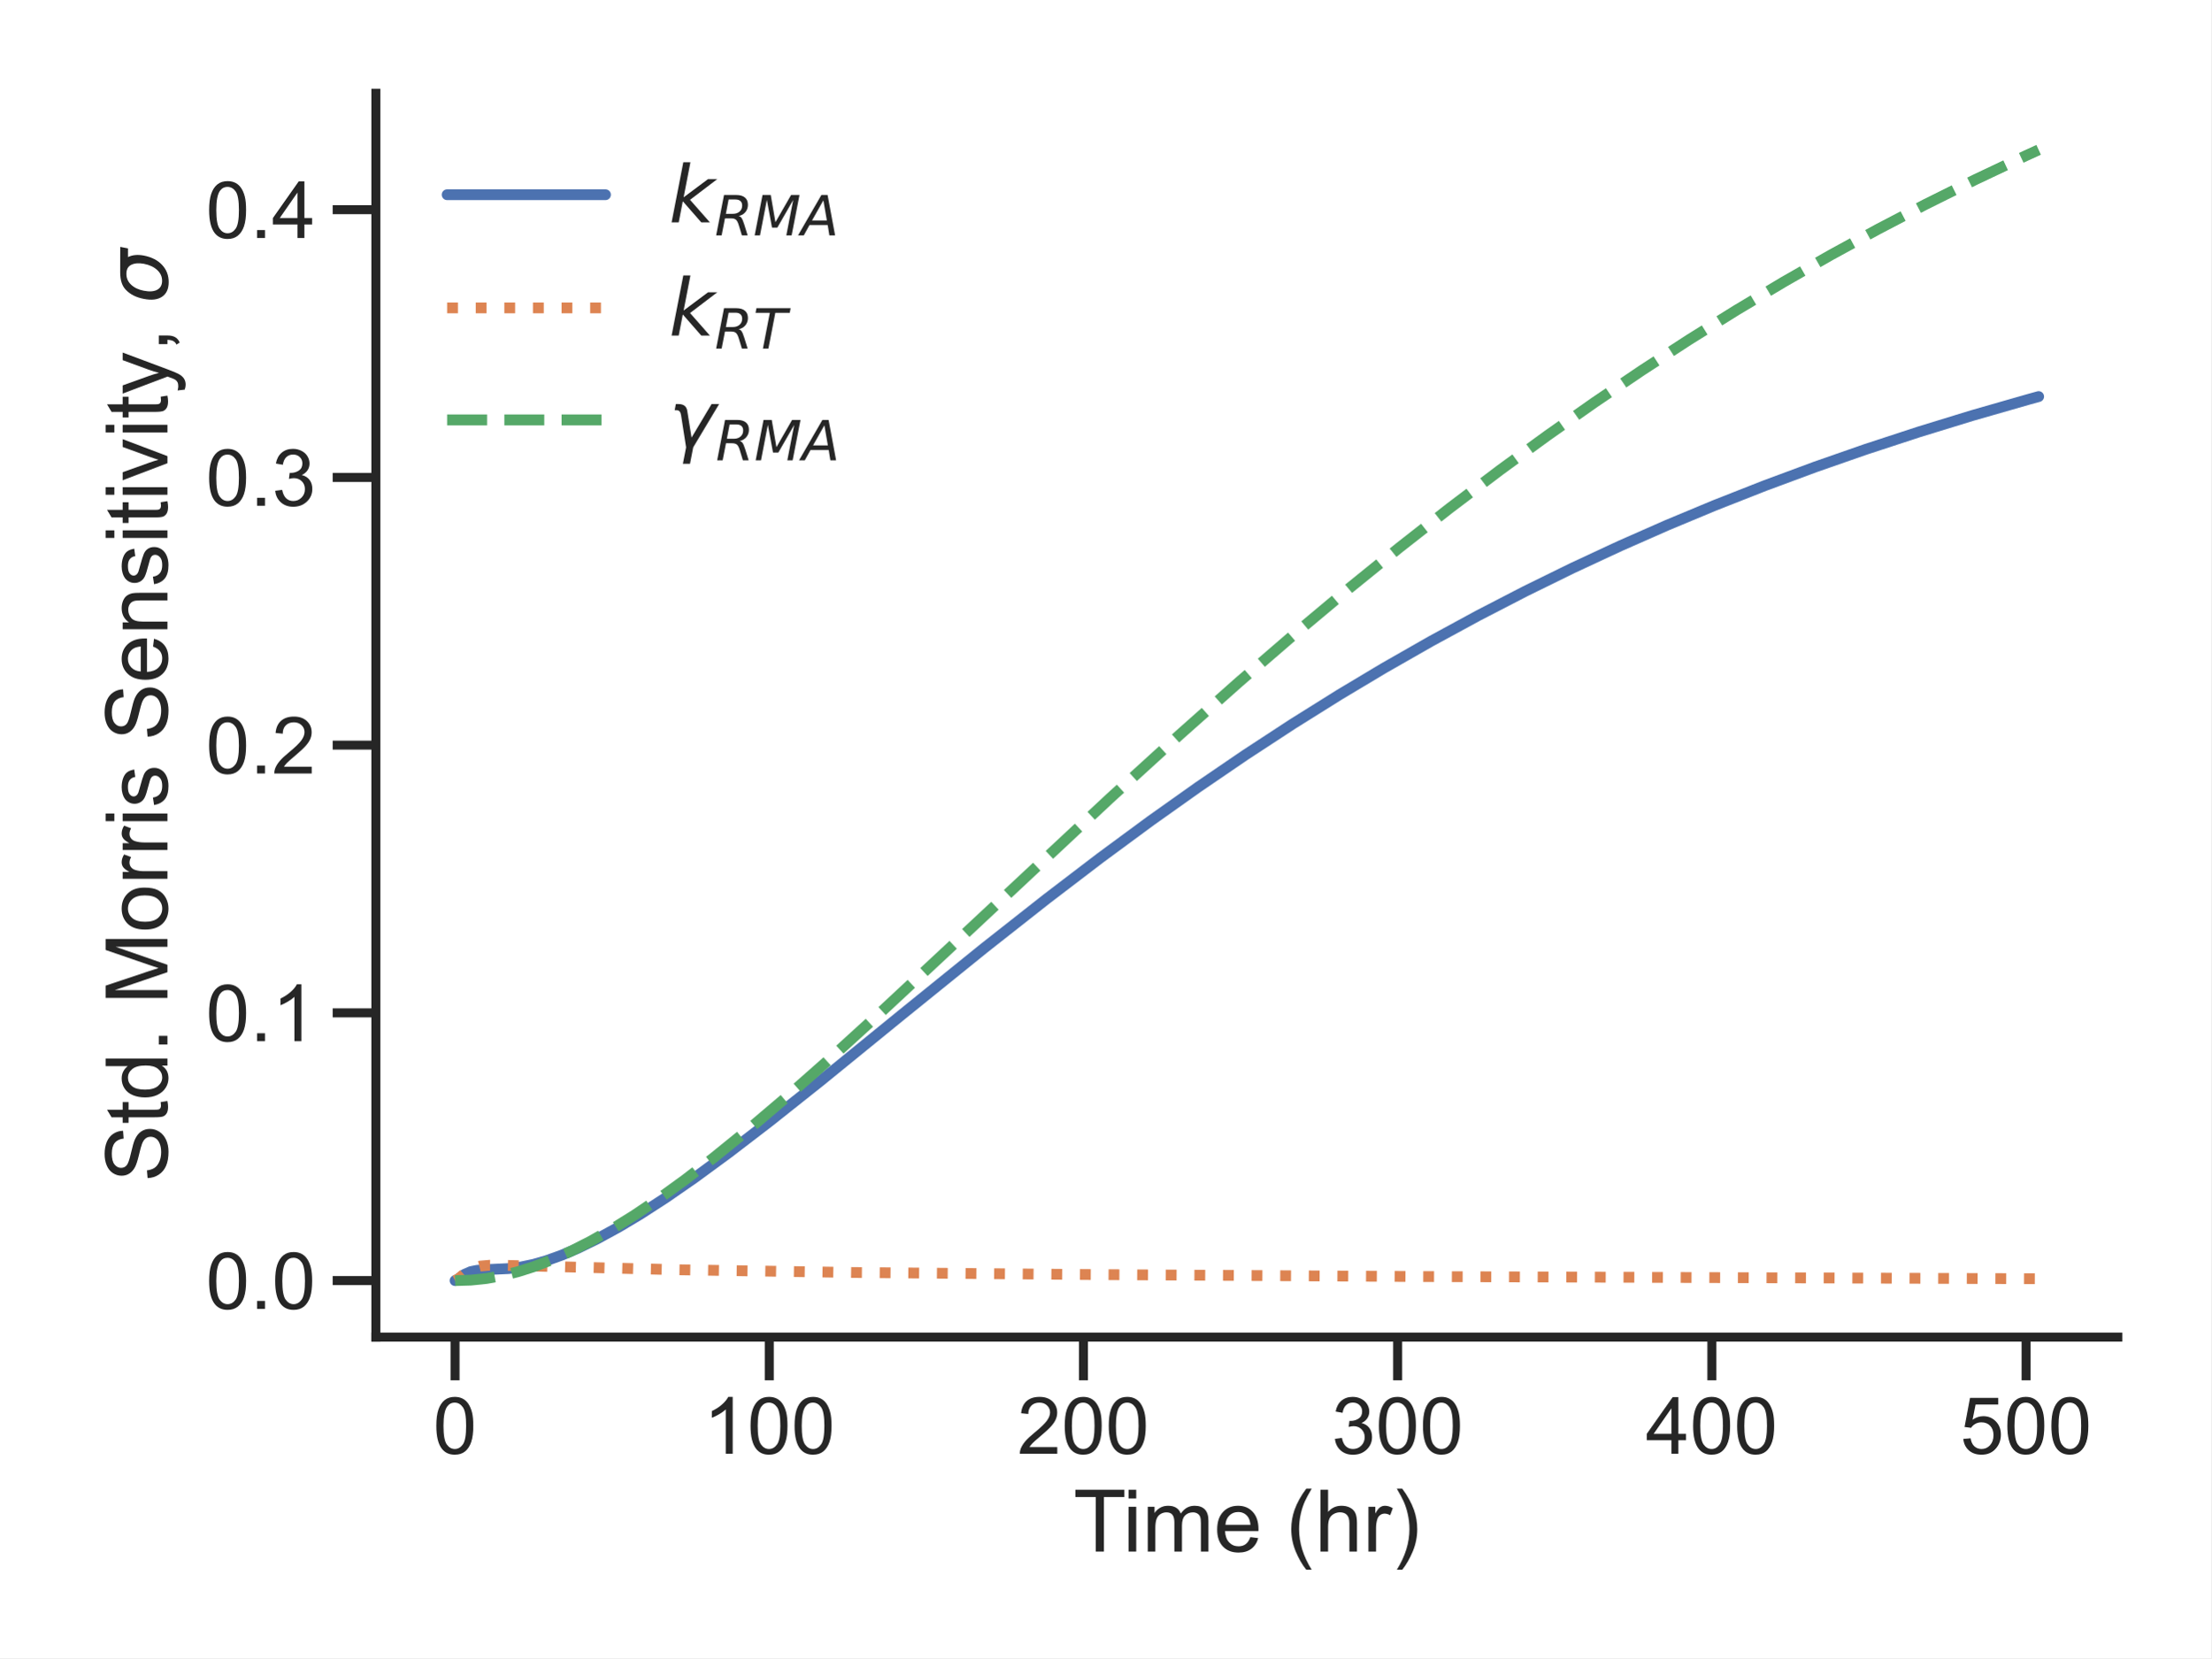
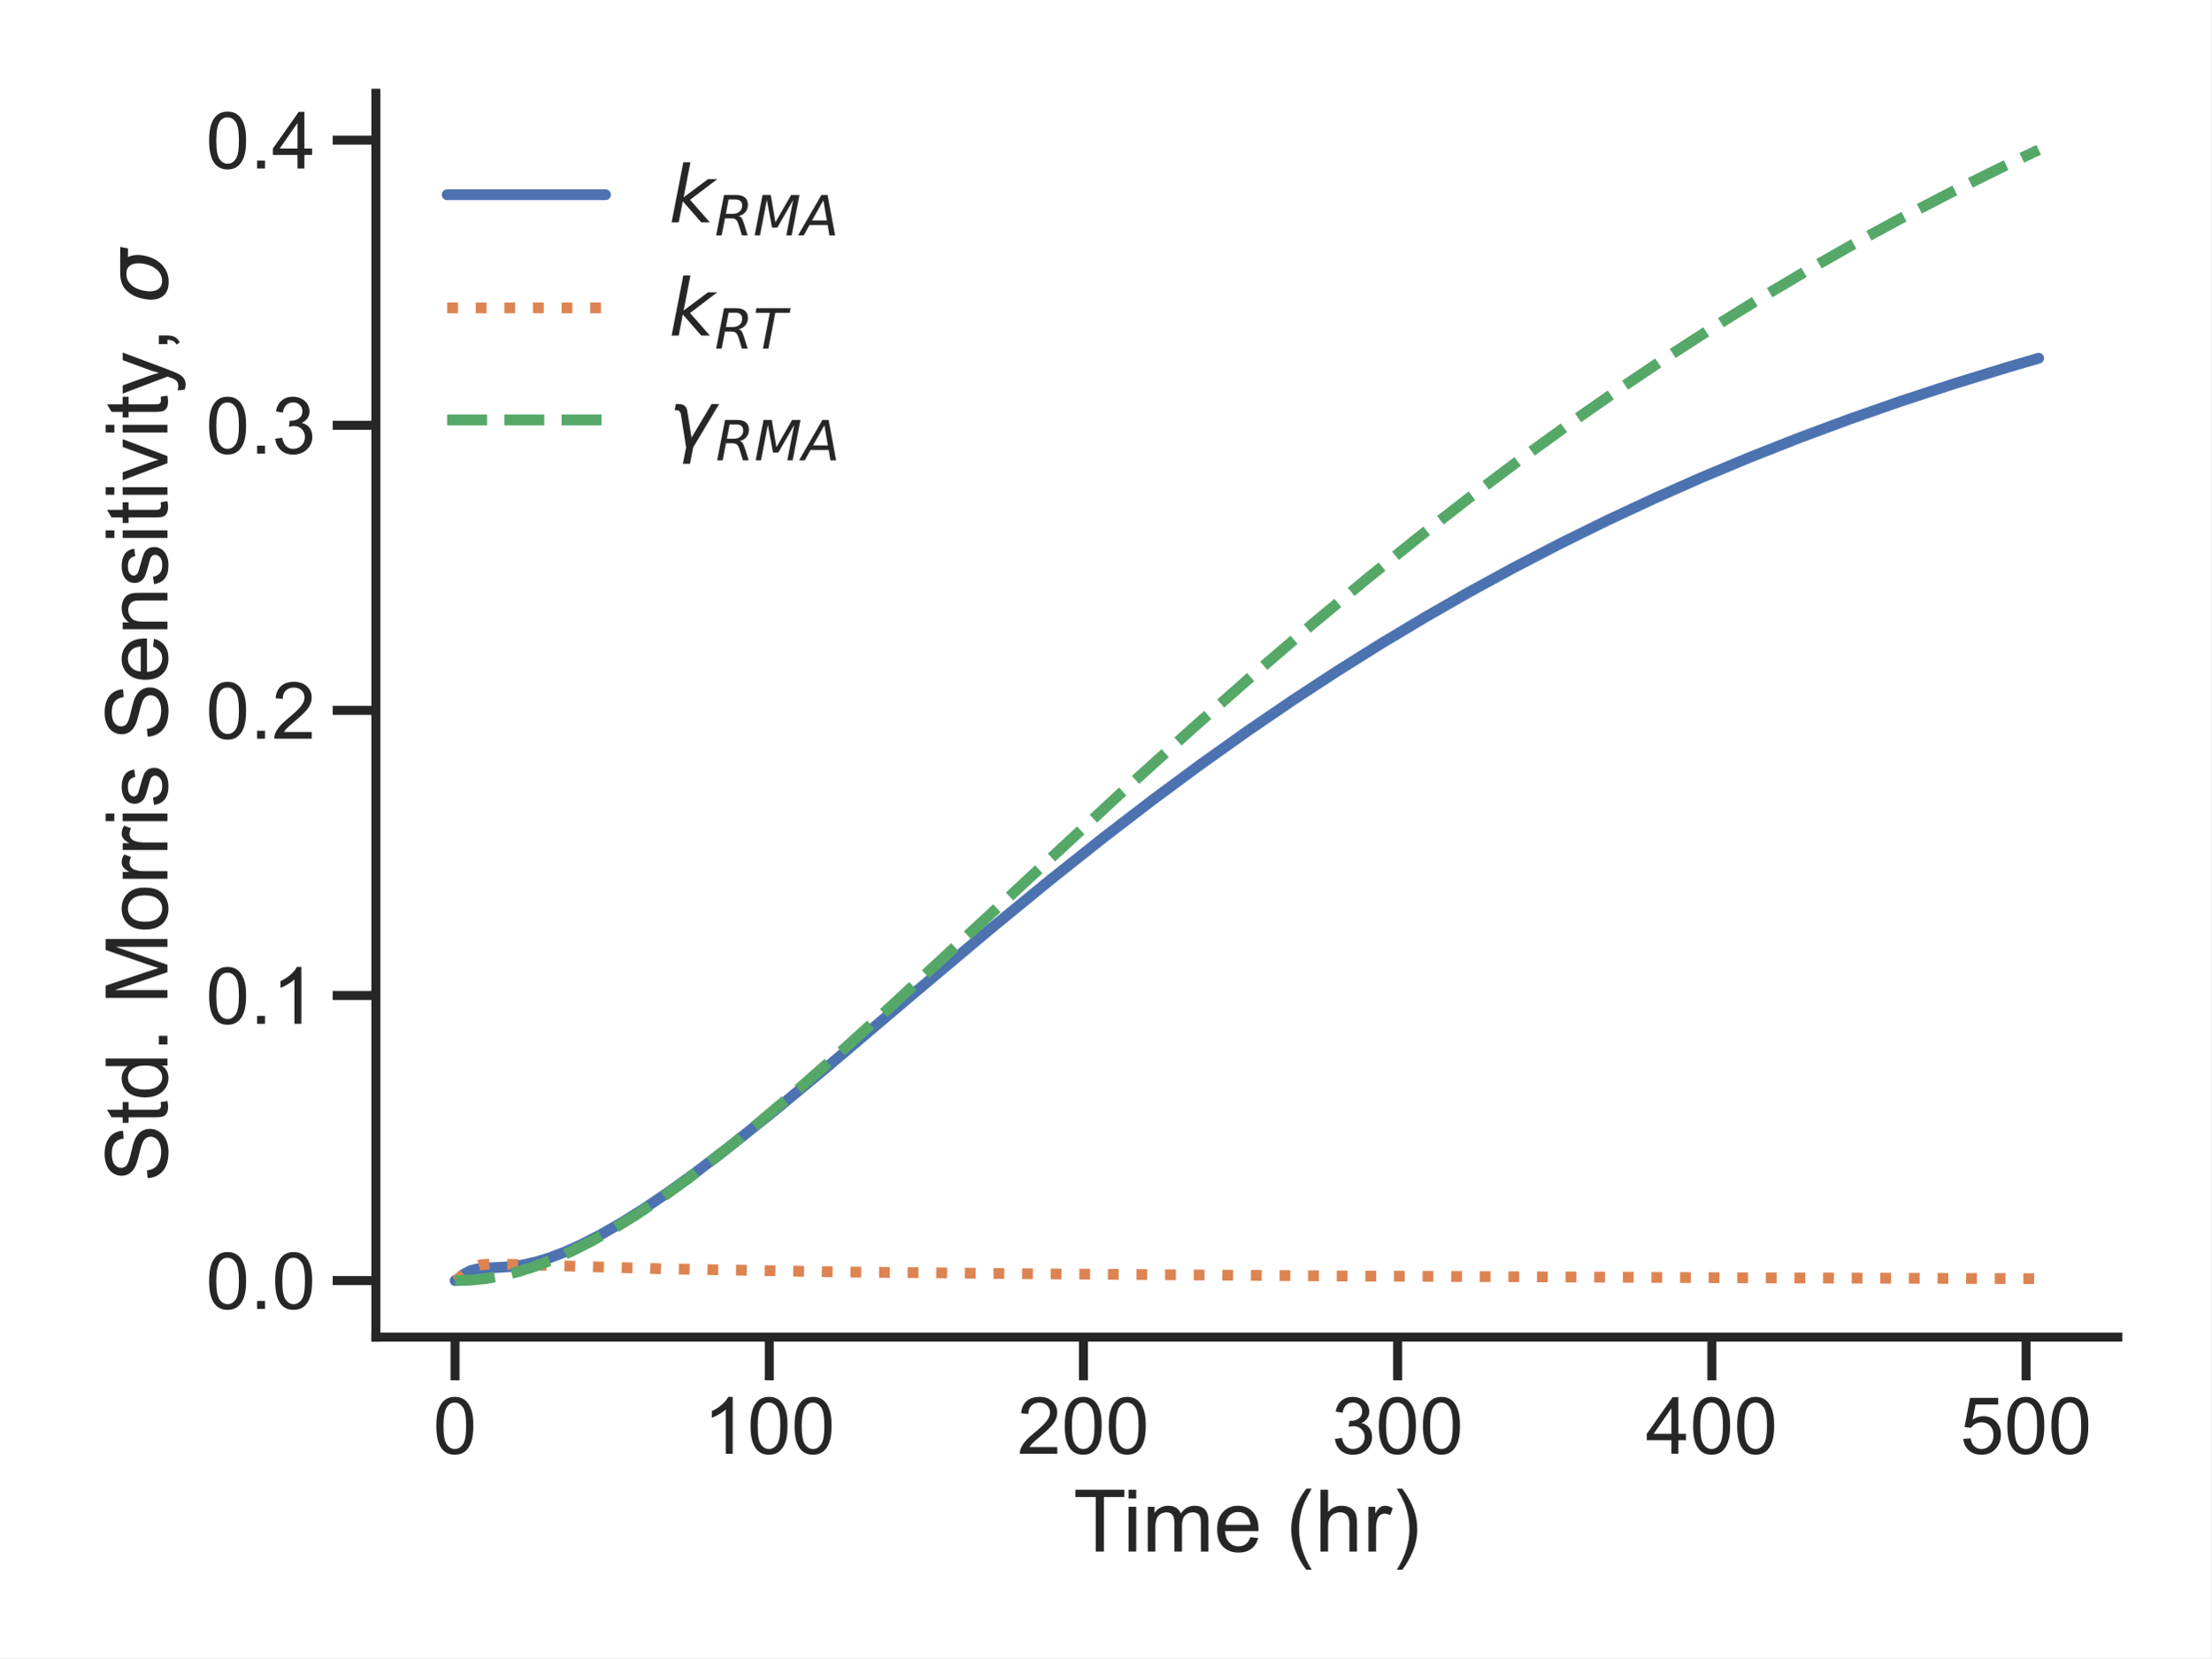
<svg xmlns="http://www.w3.org/2000/svg" xmlns:xlink="http://www.w3.org/1999/xlink" width="460.8pt" height="345.6pt" viewBox="0 0 460.8 345.6" version="1.1">
  <defs>
    <style type="text/css">*{stroke-linejoin: round; stroke-linecap: butt}</style>
  </defs>
  <g id="figure_1">
    <g id="patch_1">
      <path d="M 0 345.6  L 460.8 345.6  L 460.8 0  L 0 0  z " style="fill: #ffffff" />
    </g>
    <g id="axes_1">
      <g id="patch_2">
        <path d="M 78.33 278.7  L 441.36 278.7  L 441.36 19.44  L 78.33 19.44  z " style="fill: #ffffff" />
      </g>
      <g id="matplotlib.axis_1">
        <g id="xtick_1">
          <g id="line2d_1">
            <defs>
-               <path id="m75bdcf6bda" d="M 0 0  L 0 9  " style="stroke: #262626; stroke-width: 1.875" />
-             </defs>
-             <g>
-               <use xlink:href="#m75bdcf6bda" x="94.831" y="278.7" style="fill: #262626; stroke: #262626; stroke-width: 1.875" />
+               <path id="m8b5350752e" d="M 0 0  L 0 9  " style="stroke: #262626; stroke-width: 1.875" />
+             </defs>
+             <g>
+               <use xlink:href="#m8b5350752e" x="94.831" y="278.7" style="fill: #262626; stroke: #262626; stroke-width: 1.875" />
            </g>
          </g>
          <g id="text_1">
            <g style="fill: #262626" transform="translate(90.24359 303.0104) scale(0.165 -0.165)">
              <defs>
                <path id="ArialMT-30" d="M 266 2259  Q 266 3072 433 3567  Q 600 4063 929 4331  Q 1259 4600 1759 4600  Q 2128 4600 2406 4451  Q 2684 4303 2865 4023  Q 3047 3744 3150 3342  Q 3253 2941 3253 2259  Q 3253 1453 3087 958  Q 2922 463 2592 192  Q 2263 -78 1759 -78  Q 1097 -78 719 397  Q 266 969 266 2259  z M 844 2259  Q 844 1131 1108 757  Q 1372 384 1759 384  Q 2147 384 2411 759  Q 2675 1134 2675 2259  Q 2675 3391 2411 3762  Q 2147 4134 1753 4134  Q 1366 4134 1134 3806  Q 844 3388 844 2259  z " transform="scale(0.015625)" />
              </defs>
              <use xlink:href="#ArialMT-30" />
            </g>
          </g>
        </g>
        <g id="xtick_2">
          <g id="line2d_2">
            <g>
-               <use xlink:href="#m75bdcf6bda" x="160.313" y="278.7" style="fill: #262626; stroke: #262626; stroke-width: 1.875" />
+               <use xlink:href="#m8b5350752e" x="160.313" y="278.7" style="fill: #262626; stroke: #262626; stroke-width: 1.875" />
            </g>
          </g>
          <g id="text_2">
            <g style="fill: #262626" transform="translate(146.5496 303.0104) scale(0.165 -0.165)">
              <defs>
                <path id="ArialMT-31" d="M 2384 0  L 1822 0  L 1822 3584  Q 1619 3391 1289 3197  Q 959 3003 697 2906  L 697 3450  Q 1169 3672 1522 3987  Q 1875 4303 2022 4600  L 2384 4600  L 2384 0  z " transform="scale(0.015625)" />
              </defs>
              <use xlink:href="#ArialMT-31" />
              <use xlink:href="#ArialMT-30" transform="translate(55.61523 0)" />
              <use xlink:href="#ArialMT-30" transform="translate(111.2305 0)" />
            </g>
          </g>
        </g>
        <g id="xtick_3">
          <g id="line2d_3">
            <g>
-               <use xlink:href="#m75bdcf6bda" x="225.795" y="278.7" style="fill: #262626; stroke: #262626; stroke-width: 1.875" />
+               <use xlink:href="#m8b5350752e" x="225.795" y="278.7" style="fill: #262626; stroke: #262626; stroke-width: 1.875" />
            </g>
          </g>
          <g id="text_3">
            <g style="fill: #262626" transform="translate(212.0312 303.0104) scale(0.165 -0.165)">
              <defs>
                <path id="ArialMT-32" d="M 3222 541  L 3222 0  L 194 0  Q 188 203 259 391  Q 375 700 629 1000  Q 884 1300 1366 1694  Q 2113 2306 2375 2664  Q 2638 3022 2638 3341  Q 2638 3675 2398 3904  Q 2159 4134 1775 4134  Q 1369 4134 1125 3890  Q 881 3647 878 3216  L 300 3275  Q 359 3922 746 4261  Q 1134 4600 1788 4600  Q 2447 4600 2831 4234  Q 3216 3869 3216 3328  Q 3216 3053 3103 2787  Q 2991 2522 2730 2228  Q 2469 1934 1863 1422  Q 1356 997 1212 845  Q 1069 694 975 541  L 3222 541  z " transform="scale(0.015625)" />
              </defs>
              <use xlink:href="#ArialMT-32" />
              <use xlink:href="#ArialMT-30" transform="translate(55.61523 0)" />
              <use xlink:href="#ArialMT-30" transform="translate(111.2305 0)" />
            </g>
          </g>
        </g>
        <g id="xtick_4">
          <g id="line2d_4">
            <g>
-               <use xlink:href="#m75bdcf6bda" x="291.276" y="278.7" style="fill: #262626; stroke: #262626; stroke-width: 1.875" />
+               <use xlink:href="#m8b5350752e" x="291.276" y="278.7" style="fill: #262626; stroke: #262626; stroke-width: 1.875" />
            </g>
          </g>
          <g id="text_4">
            <g style="fill: #262626" transform="translate(277.5128 303.0104) scale(0.165 -0.165)">
              <defs>
                <path id="ArialMT-33" d="M 269 1209  L 831 1284  Q 928 806 1161 595  Q 1394 384 1728 384  Q 2125 384 2398 659  Q 2672 934 2672 1341  Q 2672 1728 2419 1979  Q 2166 2231 1775 2231  Q 1616 2231 1378 2169  L 1441 2663  Q 1497 2656 1531 2656  Q 1891 2656 2178 2843  Q 2466 3031 2466 3422  Q 2466 3731 2256 3934  Q 2047 4138 1716 4138  Q 1388 4138 1169 3931  Q 950 3725 888 3313  L 325 3413  Q 428 3978 793 4289  Q 1159 4600 1703 4600  Q 2078 4600 2393 4439  Q 2709 4278 2876 4000  Q 3044 3722 3044 3409  Q 3044 3113 2884 2869  Q 2725 2625 2413 2481  Q 2819 2388 3044 2092  Q 3269 1797 3269 1353  Q 3269 753 2831 336  Q 2394 -81 1725 -81  Q 1122 -81 723 278  Q 325 638 269 1209  z " transform="scale(0.015625)" />
              </defs>
              <use xlink:href="#ArialMT-33" />
              <use xlink:href="#ArialMT-30" transform="translate(55.61523 0)" />
              <use xlink:href="#ArialMT-30" transform="translate(111.2305 0)" />
            </g>
          </g>
        </g>
        <g id="xtick_5">
          <g id="line2d_5">
            <g>
-               <use xlink:href="#m75bdcf6bda" x="356.758" y="278.7" style="fill: #262626; stroke: #262626; stroke-width: 1.875" />
+               <use xlink:href="#m8b5350752e" x="356.758" y="278.7" style="fill: #262626; stroke: #262626; stroke-width: 1.875" />
            </g>
          </g>
          <g id="text_5">
            <g style="fill: #262626" transform="translate(342.9944 303.0104) scale(0.165 -0.165)">
              <defs>
                <path id="ArialMT-34" d="M 2069 0  L 2069 1097  L 81 1097  L 81 1613  L 2172 4581  L 2631 4581  L 2631 1613  L 3250 1613  L 3250 1097  L 2631 1097  L 2631 0  L 2069 0  z M 2069 1613  L 2069 3678  L 634 1613  L 2069 1613  z " transform="scale(0.015625)" />
              </defs>
              <use xlink:href="#ArialMT-34" />
              <use xlink:href="#ArialMT-30" transform="translate(55.61523 0)" />
              <use xlink:href="#ArialMT-30" transform="translate(111.2305 0)" />
            </g>
          </g>
        </g>
        <g id="xtick_6">
          <g id="line2d_6">
            <g>
-               <use xlink:href="#m75bdcf6bda" x="422.239" y="278.7" style="fill: #262626; stroke: #262626; stroke-width: 1.875" />
+               <use xlink:href="#m8b5350752e" x="422.239" y="278.7" style="fill: #262626; stroke: #262626; stroke-width: 1.875" />
            </g>
          </g>
          <g id="text_6">
            <g style="fill: #262626" transform="translate(408.4761 303.0104) scale(0.165 -0.165)">
              <defs>
                <path id="ArialMT-35" d="M 266 1200  L 856 1250  Q 922 819 1161 601  Q 1400 384 1738 384  Q 2144 384 2425 690  Q 2706 997 2706 1503  Q 2706 1984 2436 2262  Q 2166 2541 1728 2541  Q 1456 2541 1237 2417  Q 1019 2294 894 2097  L 366 2166  L 809 4519  L 3088 4519  L 3088 3981  L 1259 3981  L 1013 2750  Q 1425 3038 1878 3038  Q 2478 3038 2890 2622  Q 3303 2206 3303 1553  Q 3303 931 2941 478  Q 2500 -78 1738 -78  Q 1113 -78 717 272  Q 322 622 266 1200  z " transform="scale(0.015625)" />
              </defs>
              <use xlink:href="#ArialMT-35" />
              <use xlink:href="#ArialMT-30" transform="translate(55.61523 0)" />
              <use xlink:href="#ArialMT-30" transform="translate(111.2305 0)" />
            </g>
          </g>
        </g>
        <g id="text_7">
          <g style="fill: #262626" transform="translate(223.6889 323.3932) scale(0.18 -0.18)">
            <defs>
              <path id="ArialMT-54" d="M 1659 0  L 1659 4041  L 150 4041  L 150 4581  L 3781 4581  L 3781 4041  L 2266 4041  L 2266 0  L 1659 0  z " transform="scale(0.015625)" />
              <path id="ArialMT-69" d="M 425 3934  L 425 4581  L 988 4581  L 988 3934  L 425 3934  z M 425 0  L 425 3319  L 988 3319  L 988 0  L 425 0  z " transform="scale(0.015625)" />
              <path id="ArialMT-6d" d="M 422 0  L 422 3319  L 925 3319  L 925 2853  Q 1081 3097 1340 3245  Q 1600 3394 1931 3394  Q 2300 3394 2536 3241  Q 2772 3088 2869 2813  Q 3263 3394 3894 3394  Q 4388 3394 4653 3120  Q 4919 2847 4919 2278  L 4919 0  L 4359 0  L 4359 2091  Q 4359 2428 4304 2576  Q 4250 2725 4106 2815  Q 3963 2906 3769 2906  Q 3419 2906 3187 2673  Q 2956 2441 2956 1928  L 2956 0  L 2394 0  L 2394 2156  Q 2394 2531 2256 2718  Q 2119 2906 1806 2906  Q 1569 2906 1367 2781  Q 1166 2656 1075 2415  Q 984 2175 984 1722  L 984 0  L 422 0  z " transform="scale(0.015625)" />
              <path id="ArialMT-65" d="M 2694 1069  L 3275 997  Q 3138 488 2766 206  Q 2394 -75 1816 -75  Q 1088 -75 661 373  Q 234 822 234 1631  Q 234 2469 665 2931  Q 1097 3394 1784 3394  Q 2450 3394 2872 2941  Q 3294 2488 3294 1666  Q 3294 1616 3291 1516  L 816 1516  Q 847 969 1125 678  Q 1403 388 1819 388  Q 2128 388 2347 550  Q 2566 713 2694 1069  z M 847 1978  L 2700 1978  Q 2663 2397 2488 2606  Q 2219 2931 1791 2931  Q 1403 2931 1139 2672  Q 875 2413 847 1978  z " transform="scale(0.015625)" />
              <path id="ArialMT-20" transform="scale(0.015625)" />
              <path id="ArialMT-28" d="M 1497 -1347  Q 1031 -759 709 28  Q 388 816 388 1659  Q 388 2403 628 3084  Q 909 3875 1497 4659  L 1900 4659  Q 1522 4009 1400 3731  Q 1209 3300 1100 2831  Q 966 2247 966 1656  Q 966 153 1900 -1347  L 1497 -1347  z " transform="scale(0.015625)" />
              <path id="ArialMT-68" d="M 422 0  L 422 4581  L 984 4581  L 984 2938  Q 1378 3394 1978 3394  Q 2347 3394 2619 3248  Q 2891 3103 3008 2847  Q 3125 2591 3125 2103  L 3125 0  L 2563 0  L 2563 2103  Q 2563 2525 2380 2717  Q 2197 2909 1863 2909  Q 1613 2909 1392 2779  Q 1172 2650 1078 2428  Q 984 2206 984 1816  L 984 0  L 422 0  z " transform="scale(0.015625)" />
              <path id="ArialMT-72" d="M 416 0  L 416 3319  L 922 3319  L 922 2816  Q 1116 3169 1280 3281  Q 1444 3394 1641 3394  Q 1925 3394 2219 3213  L 2025 2691  Q 1819 2813 1613 2813  Q 1428 2813 1281 2702  Q 1134 2591 1072 2394  Q 978 2094 978 1738  L 978 0  L 416 0  z " transform="scale(0.015625)" />
              <path id="ArialMT-29" d="M 791 -1347  L 388 -1347  Q 1322 153 1322 1656  Q 1322 2244 1188 2822  Q 1081 3291 891 3722  Q 769 4003 388 4659  L 791 4659  Q 1378 3875 1659 3084  Q 1900 2403 1900 1659  Q 1900 816 1576 28  Q 1253 -759 791 -1347  z " transform="scale(0.015625)" />
            </defs>
            <use xlink:href="#ArialMT-54" />
            <use xlink:href="#ArialMT-69" transform="translate(57.33398 0)" />
            <use xlink:href="#ArialMT-6d" transform="translate(79.55078 0)" />
            <use xlink:href="#ArialMT-65" transform="translate(162.8516 0)" />
            <use xlink:href="#ArialMT-20" transform="translate(218.4668 0)" />
            <use xlink:href="#ArialMT-28" transform="translate(246.25 0)" />
            <use xlink:href="#ArialMT-68" transform="translate(279.5508 0)" />
            <use xlink:href="#ArialMT-72" transform="translate(335.166 0)" />
            <use xlink:href="#ArialMT-29" transform="translate(368.4668 0)" />
          </g>
        </g>
      </g>
      <g id="matplotlib.axis_2">
        <g id="ytick_1">
          <g id="line2d_7">
            <defs>
-               <path id="mb759efda30" d="M 0 0  L -9 0  " style="stroke: #262626; stroke-width: 1.875" />
-             </defs>
-             <g>
-               <use xlink:href="#mb759efda30" x="78.33" y="266.915" style="fill: #262626; stroke: #262626; stroke-width: 1.875" />
+               <path id="mb4b7e5f0c5" d="M 0 0  L -9 0  " style="stroke: #262626; stroke-width: 1.875" />
+             </defs>
+             <g>
+               <use xlink:href="#mb4b7e5f0c5" x="78.33" y="266.915" style="fill: #262626; stroke: #262626; stroke-width: 1.875" />
            </g>
          </g>
          <g id="text_8">
            <g style="fill: #262626" transform="translate(42.895 272.8207) scale(0.165 -0.165)">
              <defs>
                <path id="ArialMT-2e" d="M 581 0  L 581 641  L 1222 641  L 1222 0  L 581 0  z " transform="scale(0.015625)" />
              </defs>
              <use xlink:href="#ArialMT-30" />
              <use xlink:href="#ArialMT-2e" transform="translate(55.61523 0)" />
              <use xlink:href="#ArialMT-30" transform="translate(83.39844 0)" />
            </g>
          </g>
        </g>
        <g id="ytick_2">
          <g id="line2d_8">
            <g>
-               <use xlink:href="#mb759efda30" x="78.33" y="211.112" style="fill: #262626; stroke: #262626; stroke-width: 1.875" />
+               <use xlink:href="#mb4b7e5f0c5" x="78.33" y="207.489" style="fill: #262626; stroke: #262626; stroke-width: 1.875" />
            </g>
          </g>
          <g id="text_9">
-             <g style="fill: #262626" transform="translate(42.895 217.0169) scale(0.165 -0.165)">
+             <g style="fill: #262626" transform="translate(42.895 213.3946) scale(0.165 -0.165)">
              <use xlink:href="#ArialMT-30" />
              <use xlink:href="#ArialMT-2e" transform="translate(55.61523 0)" />
              <use xlink:href="#ArialMT-31" transform="translate(83.39844 0)" />
            </g>
          </g>
        </g>
        <g id="ytick_3">
          <g id="line2d_9">
            <g>
-               <use xlink:href="#mb759efda30" x="78.33" y="155.308" style="fill: #262626; stroke: #262626; stroke-width: 1.875" />
+               <use xlink:href="#mb4b7e5f0c5" x="78.33" y="148.063" style="fill: #262626; stroke: #262626; stroke-width: 1.875" />
            </g>
          </g>
          <g id="text_10">
-             <g style="fill: #262626" transform="translate(42.895 161.2132) scale(0.165 -0.165)">
+             <g style="fill: #262626" transform="translate(42.895 153.9686) scale(0.165 -0.165)">
              <use xlink:href="#ArialMT-30" />
              <use xlink:href="#ArialMT-2e" transform="translate(55.61523 0)" />
              <use xlink:href="#ArialMT-32" transform="translate(83.39844 0)" />
            </g>
          </g>
        </g>
        <g id="ytick_4">
          <g id="line2d_10">
            <g>
-               <use xlink:href="#mb759efda30" x="78.33" y="99.504" style="fill: #262626; stroke: #262626; stroke-width: 1.875" />
+               <use xlink:href="#mb4b7e5f0c5" x="78.33" y="88.637" style="fill: #262626; stroke: #262626; stroke-width: 1.875" />
            </g>
          </g>
          <g id="text_11">
-             <g style="fill: #262626" transform="translate(42.895 105.4095) scale(0.165 -0.165)">
+             <g style="fill: #262626" transform="translate(42.895 94.54263) scale(0.165 -0.165)">
              <use xlink:href="#ArialMT-30" />
              <use xlink:href="#ArialMT-2e" transform="translate(55.61523 0)" />
              <use xlink:href="#ArialMT-33" transform="translate(83.39844 0)" />
            </g>
          </g>
        </g>
        <g id="ytick_5">
          <g id="line2d_11">
            <g>
-               <use xlink:href="#mb759efda30" x="78.33" y="43.701" style="fill: #262626; stroke: #262626; stroke-width: 1.875" />
+               <use xlink:href="#mb4b7e5f0c5" x="78.33" y="29.211" style="fill: #262626; stroke: #262626; stroke-width: 1.875" />
            </g>
          </g>
          <g id="text_12">
-             <g style="fill: #262626" transform="translate(42.895 49.60581) scale(0.165 -0.165)">
+             <g style="fill: #262626" transform="translate(42.895 35.11662) scale(0.165 -0.165)">
              <use xlink:href="#ArialMT-30" />
              <use xlink:href="#ArialMT-2e" transform="translate(55.61523 0)" />
              <use xlink:href="#ArialMT-34" transform="translate(83.39844 0)" />
            </g>
          </g>
        </g>
        <g id="text_13">
          <g style="fill: #262626" transform="translate(34.935 246.36) rotate(-90) scale(0.18 -0.18)">
            <defs>
              <path id="ArialMT-53" d="M 288 1472  L 859 1522  Q 900 1178 1048 958  Q 1197 738 1509 602  Q 1822 466 2213 466  Q 2559 466 2825 569  Q 3091 672 3220 851  Q 3350 1031 3350 1244  Q 3350 1459 3225 1620  Q 3100 1781 2813 1891  Q 2628 1963 1997 2114  Q 1366 2266 1113 2400  Q 784 2572 623 2826  Q 463 3081 463 3397  Q 463 3744 659 4045  Q 856 4347 1234 4503  Q 1613 4659 2075 4659  Q 2584 4659 2973 4495  Q 3363 4331 3572 4012  Q 3781 3694 3797 3291  L 3216 3247  Q 3169 3681 2898 3903  Q 2628 4125 2100 4125  Q 1550 4125 1298 3923  Q 1047 3722 1047 3438  Q 1047 3191 1225 3031  Q 1400 2872 2139 2705  Q 2878 2538 3153 2413  Q 3553 2228 3743 1945  Q 3934 1663 3934 1294  Q 3934 928 3725 604  Q 3516 281 3123 101  Q 2731 -78 2241 -78  Q 1619 -78 1198 103  Q 778 284 539 648  Q 300 1013 288 1472  z " transform="scale(0.015625)" />
              <path id="ArialMT-74" d="M 1650 503  L 1731 6  Q 1494 -44 1306 -44  Q 1000 -44 831 53  Q 663 150 594 308  Q 525 466 525 972  L 525 2881  L 113 2881  L 113 3319  L 525 3319  L 525 4141  L 1084 4478  L 1084 3319  L 1650 3319  L 1650 2881  L 1084 2881  L 1084 941  Q 1084 700 1114 631  Q 1144 563 1211 522  Q 1278 481 1403 481  Q 1497 481 1650 503  z " transform="scale(0.015625)" />
              <path id="ArialMT-64" d="M 2575 0  L 2575 419  Q 2259 -75 1647 -75  Q 1250 -75 917 144  Q 584 363 401 755  Q 219 1147 219 1656  Q 219 2153 384 2558  Q 550 2963 881 3178  Q 1213 3394 1622 3394  Q 1922 3394 2156 3267  Q 2391 3141 2538 2938  L 2538 4581  L 3097 4581  L 3097 0  L 2575 0  z M 797 1656  Q 797 1019 1065 703  Q 1334 388 1700 388  Q 2069 388 2326 689  Q 2584 991 2584 1609  Q 2584 2291 2321 2609  Q 2059 2928 1675 2928  Q 1300 2928 1048 2622  Q 797 2316 797 1656  z " transform="scale(0.015625)" />
              <path id="ArialMT-4d" d="M 475 0  L 475 4581  L 1388 4581  L 2472 1338  Q 2622 884 2691 659  Q 2769 909 2934 1394  L 4031 4581  L 4847 4581  L 4847 0  L 4263 0  L 4263 3834  L 2931 0  L 2384 0  L 1059 3900  L 1059 0  L 475 0  z " transform="scale(0.015625)" />
              <path id="ArialMT-6f" d="M 213 1659  Q 213 2581 725 3025  Q 1153 3394 1769 3394  Q 2453 3394 2887 2945  Q 3322 2497 3322 1706  Q 3322 1066 3130 698  Q 2938 331 2570 128  Q 2203 -75 1769 -75  Q 1072 -75 642 372  Q 213 819 213 1659  z M 791 1659  Q 791 1022 1069 705  Q 1347 388 1769 388  Q 2188 388 2466 706  Q 2744 1025 2744 1678  Q 2744 2294 2464 2611  Q 2184 2928 1769 2928  Q 1347 2928 1069 2612  Q 791 2297 791 1659  z " transform="scale(0.015625)" />
              <path id="ArialMT-73" d="M 197 991  L 753 1078  Q 800 744 1014 566  Q 1228 388 1613 388  Q 2000 388 2187 545  Q 2375 703 2375 916  Q 2375 1106 2209 1216  Q 2094 1291 1634 1406  Q 1016 1563 777 1677  Q 538 1791 414 1992  Q 291 2194 291 2438  Q 291 2659 392 2848  Q 494 3038 669 3163  Q 800 3259 1026 3326  Q 1253 3394 1513 3394  Q 1903 3394 2198 3281  Q 2494 3169 2634 2976  Q 2775 2784 2828 2463  L 2278 2388  Q 2241 2644 2061 2787  Q 1881 2931 1553 2931  Q 1166 2931 1000 2803  Q 834 2675 834 2503  Q 834 2394 903 2306  Q 972 2216 1119 2156  Q 1203 2125 1616 2013  Q 2213 1853 2448 1751  Q 2684 1650 2818 1456  Q 2953 1263 2953 975  Q 2953 694 2789 445  Q 2625 197 2315 61  Q 2006 -75 1616 -75  Q 969 -75 630 194  Q 291 463 197 991  z " transform="scale(0.015625)" />
              <path id="ArialMT-6e" d="M 422 0  L 422 3319  L 928 3319  L 928 2847  Q 1294 3394 1984 3394  Q 2284 3394 2536 3286  Q 2788 3178 2913 3003  Q 3038 2828 3088 2588  Q 3119 2431 3119 2041  L 3119 0  L 2556 0  L 2556 2019  Q 2556 2363 2490 2533  Q 2425 2703 2258 2804  Q 2091 2906 1866 2906  Q 1506 2906 1245 2678  Q 984 2450 984 1813  L 984 0  L 422 0  z " transform="scale(0.015625)" />
              <path id="ArialMT-76" d="M 1344 0  L 81 3319  L 675 3319  L 1388 1331  Q 1503 1009 1600 663  Q 1675 925 1809 1294  L 2547 3319  L 3125 3319  L 1869 0  L 1344 0  z " transform="scale(0.015625)" />
              <path id="ArialMT-79" d="M 397 -1278  L 334 -750  Q 519 -800 656 -800  Q 844 -800 956 -737  Q 1069 -675 1141 -563  Q 1194 -478 1313 -144  Q 1328 -97 1363 -6  L 103 3319  L 709 3319  L 1400 1397  Q 1534 1031 1641 628  Q 1738 1016 1872 1384  L 2581 3319  L 3144 3319  L 1881 -56  Q 1678 -603 1566 -809  Q 1416 -1088 1222 -1217  Q 1028 -1347 759 -1347  Q 597 -1347 397 -1278  z " transform="scale(0.015625)" />
              <path id="ArialMT-2c" d="M 569 0  L 569 641  L 1209 641  L 1209 0  Q 1209 -353 1084 -570  Q 959 -788 688 -906  L 531 -666  Q 709 -588 793 -436  Q 878 -284 888 0  L 569 0  z " transform="scale(0.015625)" />
              <path id="DejaVuSans-Oblique-3c3" d="M 2219 3044  Q 1744 3044 1422 2700  Q 1081 2341 969 1747  Q 844 1119 1044 756  Q 1241 397 1706 397  Q 2166 397 2503 759  Q 2844 1122 2966 1747  Q 3075 2319 2881 2700  Q 2700 3044 2219 3044  z M 2309 3503  L 4219 3500  L 4106 2925  L 3463 2925  Q 3706 2438 3575 1747  Q 3406 888 2884 400  Q 2359 -91 1609 -91  Q 856 -91 525 400  Q 194 888 363 1747  Q 528 2609 1050 3097  Q 1484 3503 2309 3503  z " transform="scale(0.015625)" />
            </defs>
            <use xlink:href="#ArialMT-53" transform="translate(0 0.203125)" />
            <use xlink:href="#ArialMT-74" transform="translate(66.69922 0.203125)" />
            <use xlink:href="#ArialMT-64" transform="translate(94.48242 0.203125)" />
            <use xlink:href="#ArialMT-2e" transform="translate(150.0977 0.203125)" />
            <use xlink:href="#ArialMT-20" transform="translate(177.8809 0.203125)" />
            <use xlink:href="#ArialMT-4d" transform="translate(205.6641 0.203125)" />
            <use xlink:href="#ArialMT-6f" transform="translate(288.9648 0.203125)" />
            <use xlink:href="#ArialMT-72" transform="translate(344.5801 0.203125)" />
            <use xlink:href="#ArialMT-72" transform="translate(377.8809 0.203125)" />
            <use xlink:href="#ArialMT-69" transform="translate(411.1816 0.203125)" />
            <use xlink:href="#ArialMT-73" transform="translate(433.3984 0.203125)" />
            <use xlink:href="#ArialMT-20" transform="translate(483.3984 0.203125)" />
            <use xlink:href="#ArialMT-53" transform="translate(511.1816 0.203125)" />
            <use xlink:href="#ArialMT-65" transform="translate(577.8809 0.203125)" />
            <use xlink:href="#ArialMT-6e" transform="translate(633.4961 0.203125)" />
            <use xlink:href="#ArialMT-73" transform="translate(689.1113 0.203125)" />
            <use xlink:href="#ArialMT-69" transform="translate(739.1113 0.203125)" />
            <use xlink:href="#ArialMT-74" transform="translate(761.3281 0.203125)" />
            <use xlink:href="#ArialMT-69" transform="translate(789.1113 0.203125)" />
            <use xlink:href="#ArialMT-76" transform="translate(811.3281 0.203125)" />
            <use xlink:href="#ArialMT-69" transform="translate(861.3281 0.203125)" />
            <use xlink:href="#ArialMT-74" transform="translate(883.5449 0.203125)" />
            <use xlink:href="#ArialMT-79" transform="translate(911.3281 0.203125)" />
            <use xlink:href="#ArialMT-2c" transform="translate(961.3281 0.203125)" />
            <use xlink:href="#ArialMT-20" transform="translate(989.1113 0.203125)" />
            <use xlink:href="#DejaVuSans-Oblique-3c3" transform="translate(1016.895 0.203125)" />
          </g>
        </g>
      </g>
      <g id="line2d_12">
-         <path d="M 94.831 266.915  L 95.487 266.592  L 96.8 265.624  L 98.112 265.046  L 99.424 264.782  L 101.393 264.632  L 105.985 264.414  L 108.61 264.076  L 111.234 263.524  L 113.859 262.77  L 117.139 261.587  L 120.42 260.185  L 124.357 258.265  L 128.949 255.76  L 133.542 253.01  L 138.791 249.613  L 144.696 245.524  L 151.914 240.23  L 160.443 233.685  L 170.941 225.342  L 188 211.444  L 205.059 197.646  L 218.182 187.313  L 229.336 178.797  L 239.833 171.059  L 249.675 164.074  L 259.517 157.358  L 269.359 150.92  L 279.2 144.761  L 288.386 139.267  L 298.228 133.648  L 308.07 128.298  L 317.911 123.211  L 327.753 118.381  L 337.595 113.801  L 347.437 109.462  L 357.278 105.358  L 367.776 101.226  L 378.274 97.333  L 388.772 93.67  L 399.926 90.014  L 411.08 86.588  L 422.89 83.197  L 424.859 82.654  L 424.859 82.654  " clip-path="url(#p5bf4fa44a3)" style="fill: none; stroke: #4c72b0; stroke-width: 2.25; stroke-linecap: round" />
+         <path d="M 94.831 266.915  L 95.487 266.564  L 96.8 265.485  L 98.112 264.82  L 99.424 264.506  L 101.393 264.315  L 106.641 263.993  L 109.266 263.596  L 111.89 262.986  L 114.515 262.176  L 117.795 260.923  L 121.076 259.446  L 125.013 257.433  L 129.606 254.809  L 134.198 251.929  L 139.447 248.372  L 145.352 244.098  L 152.57 238.574  L 161.099 231.752  L 171.597 223.052  L 189.312 208.008  L 206.371 193.648  L 218.838 183.431  L 229.992 174.568  L 240.49 166.515  L 250.331 159.243  L 260.173 152.249  L 269.359 145.982  L 278.544 139.968  L 287.73 134.208  L 296.916 128.7  L 306.101 123.44  L 315.287 118.422  L 325.129 113.308  L 334.97 108.456  L 344.812 103.858  L 354.654 99.505  L 364.496 95.388  L 374.994 91.244  L 385.492 87.343  L 395.989 83.672  L 407.143 80.008  L 418.297 76.577  L 424.859 74.662  L 424.859 74.662  " clip-path="url(#pe34b776878)" style="fill: none; stroke: #4c72b0; stroke-width: 2.25; stroke-linecap: round" />
      </g>
      <g id="line2d_13">
-         <path d="M 94.831 266.915  L 95.487 266.579  L 97.456 264.902  L 98.768 264.23  L 100.08 263.895  L 102.049 263.722  L 105.329 263.741  L 141.416 264.662  L 177.502 265.224  L 226.055 265.649  L 295.603 266.073  L 424.859 266.529  L 424.859 266.529  " clip-path="url(#p5bf4fa44a3)" style="fill: none; stroke-dasharray: 2.25,3.712; stroke-dashoffset: 0; stroke: #dd8452; stroke-width: 2.25" />
+         <path d="M 94.831 266.915  L 95.487 266.556  L 97.456 264.74  L 98.768 264.012  L 100.08 263.653  L 102.049 263.47  L 105.329 263.497  L 138.135 264.467  L 175.534 265.121  L 212.933 265.476  L 277.232 265.944  L 367.12 266.352  L 424.859 266.509  L 424.859 266.509  " clip-path="url(#pe34b776878)" style="fill: none; stroke-dasharray: 2.25,3.712; stroke-dashoffset: 0; stroke: #dd8452; stroke-width: 2.25" />
      </g>
      <g id="line2d_14">
-         <path d="M 94.831 266.915  L 98.112 266.822  L 101.393 266.478  L 104.673 265.887  L 107.954 265.062  L 111.234 264.021  L 115.171 262.509  L 119.108 260.735  L 123.044 258.728  L 127.637 256.124  L 132.23 253.268  L 137.479 249.724  L 142.728 245.92  L 148.633 241.38  L 155.85 235.527  L 163.724 228.84  L 172.253 221.311  L 182.751 211.742  L 198.498 197.057  L 231.304 166.393  L 245.738 153.238  L 258.205 142.16  L 270.015 131.962  L 281.169 122.623  L 291.667 114.114  L 302.165 105.884  L 312.662 97.942  L 322.504 90.764  L 332.346 83.847  L 342.188 77.189  L 352.03 70.79  L 361.871 64.651  L 371.713 58.768  L 381.555 53.139  L 391.397 47.76  L 401.238 42.621  L 411.736 37.396  L 422.234 32.428  L 424.859 31.225  L 424.859 31.225  " clip-path="url(#p5bf4fa44a3)" style="fill: none; stroke-dasharray: 8.325,3.6; stroke-dashoffset: 0; stroke: #55a868; stroke-width: 2.25" />
+         <path d="M 94.831 266.915  L 98.112 266.818  L 101.393 266.474  L 104.673 265.887  L 107.954 265.071  L 111.234 264.041  L 115.171 262.548  L 119.108 260.796  L 123.044 258.812  L 127.637 256.242  L 132.23 253.422  L 137.479 249.924  L 143.384 245.685  L 149.945 240.66  L 157.163 234.829  L 165.036 228.181  L 174.222 220.122  L 185.376 210.018  L 201.779 194.827  L 233.272 165.615  L 248.363 151.955  L 261.485 140.378  L 273.295 130.256  L 284.449 120.98  L 295.603 112  L 306.101 103.824  L 316.599 95.926  L 327.097 88.316  L 336.939 81.447  L 346.781 74.837  L 356.622 68.486  L 366.464 62.39  L 376.306 56.544  L 386.148 50.947  L 395.989 45.593  L 406.487 40.141  L 416.985 34.95  L 424.859 31.225  L 424.859 31.225  " clip-path="url(#pe34b776878)" style="fill: none; stroke-dasharray: 8.325,3.6; stroke-dashoffset: 0; stroke: #55a868; stroke-width: 2.25" />
      </g>
      <g id="patch_3">
        <path d="M 78.33 278.7  L 78.33 19.44  " style="fill: none; stroke: #262626; stroke-width: 1.875; stroke-linejoin: miter; stroke-linecap: square" />
      </g>
      <g id="patch_4">
        <path d="M 78.33 278.7  L 441.36 278.7  " style="fill: none; stroke: #262626; stroke-width: 1.875; stroke-linejoin: miter; stroke-linecap: square" />
      </g>
      <g id="legend_1">
        <g id="line2d_15">
          <path d="M 93.18 40.581  L 109.68 40.581  L 126.18 40.581  " style="fill: none; stroke: #4c72b0; stroke-width: 2.25; stroke-linecap: round" />
        </g>
        <g id="text_14">
          <g style="fill: #262626" transform="translate(139.38 46.35563) scale(0.165 -0.165)">
            <defs>
              <path id="DejaVuSans-Oblique-6b" d="M 1172 4863  L 1747 4863  L 1197 2028  L 3169 3500  L 3916 3500  L 1716 1825  L 3322 0  L 2625 0  L 1131 1709  L 800 0  L 225 0  L 1172 4863  z " transform="scale(0.015625)" />
              <path id="DejaVuSans-Oblique-52" d="M 1613 4147  L 1294 2491  L 2106 2491  Q 2584 2491 2879 2755  Q 3175 3019 3175 3444  Q 3175 3784 2976 3965  Q 2778 4147 2406 4147  L 1613 4147  z M 2772 2241  Q 2972 2194 3105 2009  Q 3238 1825 3413 1275  L 3809 0  L 3144 0  L 2778 1197  Q 2638 1659 2453 1815  Q 2269 1972 1888 1972  L 1191 1972  L 806 0  L 172 0  L 1081 4666  L 2503 4666  Q 3150 4666 3495 4373  Q 3841 4081 3841 3531  Q 3841 3044 3547 2687  Q 3253 2331 2772 2241  z " transform="scale(0.015625)" />
              <path id="DejaVuSans-Oblique-4d" d="M 1081 4666  L 2028 4666  L 2572 1522  L 4378 4666  L 5350 4666  L 4441 0  L 3828 0  L 4622 4091  L 2791 897  L 2175 897  L 1581 4103  L 788 0  L 172 0  L 1081 4666  z " transform="scale(0.015625)" />
              <path id="DejaVuSans-Oblique-41" d="M 2356 4666  L 3072 4666  L 3938 0  L 3278 0  L 3084 1197  L 984 1197  L 325 0  L -341 0  L 2356 4666  z M 2584 4044  L 1275 1722  L 2988 1722  L 2584 4044  z " transform="scale(0.015625)" />
            </defs>
            <use xlink:href="#DejaVuSans-Oblique-6b" transform="translate(0 0.015625)" />
            <use xlink:href="#DejaVuSans-Oblique-52" transform="translate(57.91016 -16.39062) scale(0.7)" />
            <use xlink:href="#DejaVuSans-Oblique-4d" transform="translate(106.5479 -16.39062) scale(0.7)" />
            <use xlink:href="#DejaVuSans-Oblique-41" transform="translate(166.9434 -16.39062) scale(0.7)" />
          </g>
        </g>
        <g id="line2d_16">
          <path d="M 93.18 64.176  L 109.68 64.176  L 126.18 64.176  " style="fill: none; stroke-dasharray: 2.25,3.712; stroke-dashoffset: 0; stroke: #dd8452; stroke-width: 2.25" />
        </g>
        <g id="text_15">
          <g style="fill: #262626" transform="translate(139.38 69.95063) scale(0.165 -0.165)">
            <defs>
              <path id="DejaVuSans-Oblique-54" d="M 378 4666  L 4325 4666  L 4225 4134  L 2559 4134  L 1759 0  L 1125 0  L 1925 4134  L 275 4134  L 378 4666  z " transform="scale(0.015625)" />
            </defs>
            <use xlink:href="#DejaVuSans-Oblique-6b" transform="translate(0 0.015625)" />
            <use xlink:href="#DejaVuSans-Oblique-52" transform="translate(57.91016 -16.39062) scale(0.7)" />
            <use xlink:href="#DejaVuSans-Oblique-54" transform="translate(106.5479 -16.39062) scale(0.7)" />
          </g>
        </g>
        <g id="line2d_17">
          <path d="M 93.18 87.515  L 109.68 87.515  L 126.18 87.515  " style="fill: none; stroke-dasharray: 8.325,3.6; stroke-dashoffset: 0; stroke: #55a868; stroke-width: 2.25" />
        </g>
        <g id="text_16">
          <g style="fill: #262626" transform="translate(139.38 93.29039) scale(0.165 -0.165)">
            <defs>
              <path id="DejaVuSans-Oblique-3b3" d="M 1491 2950  L 1838 788  L 3456 3500  L 4066 3500  L 1972 0  L 1713 -1331  L 1138 -1331  L 1397 0  L 988 2613  Q 925 3006 628 3006  L 475 3006  L 569 3500  L 788 3500  Q 1403 3500 1491 2950  z " transform="scale(0.015625)" />
            </defs>
            <use xlink:href="#DejaVuSans-Oblique-3b3" transform="translate(0 0.3125)" />
            <use xlink:href="#DejaVuSans-Oblique-52" transform="translate(59.17969 -16.09375) scale(0.7)" />
            <use xlink:href="#DejaVuSans-Oblique-4d" transform="translate(107.8174 -16.09375) scale(0.7)" />
            <use xlink:href="#DejaVuSans-Oblique-41" transform="translate(168.2129 -16.09375) scale(0.7)" />
          </g>
        </g>
      </g>
    </g>
  </g>
  <defs>
-     <clipPath id="p5bf4fa44a3">
+     <clipPath id="pe34b776878">
      <rect x="78.33" y="19.44" width="363.03" height="259.26" />
    </clipPath>
  </defs>
</svg>
